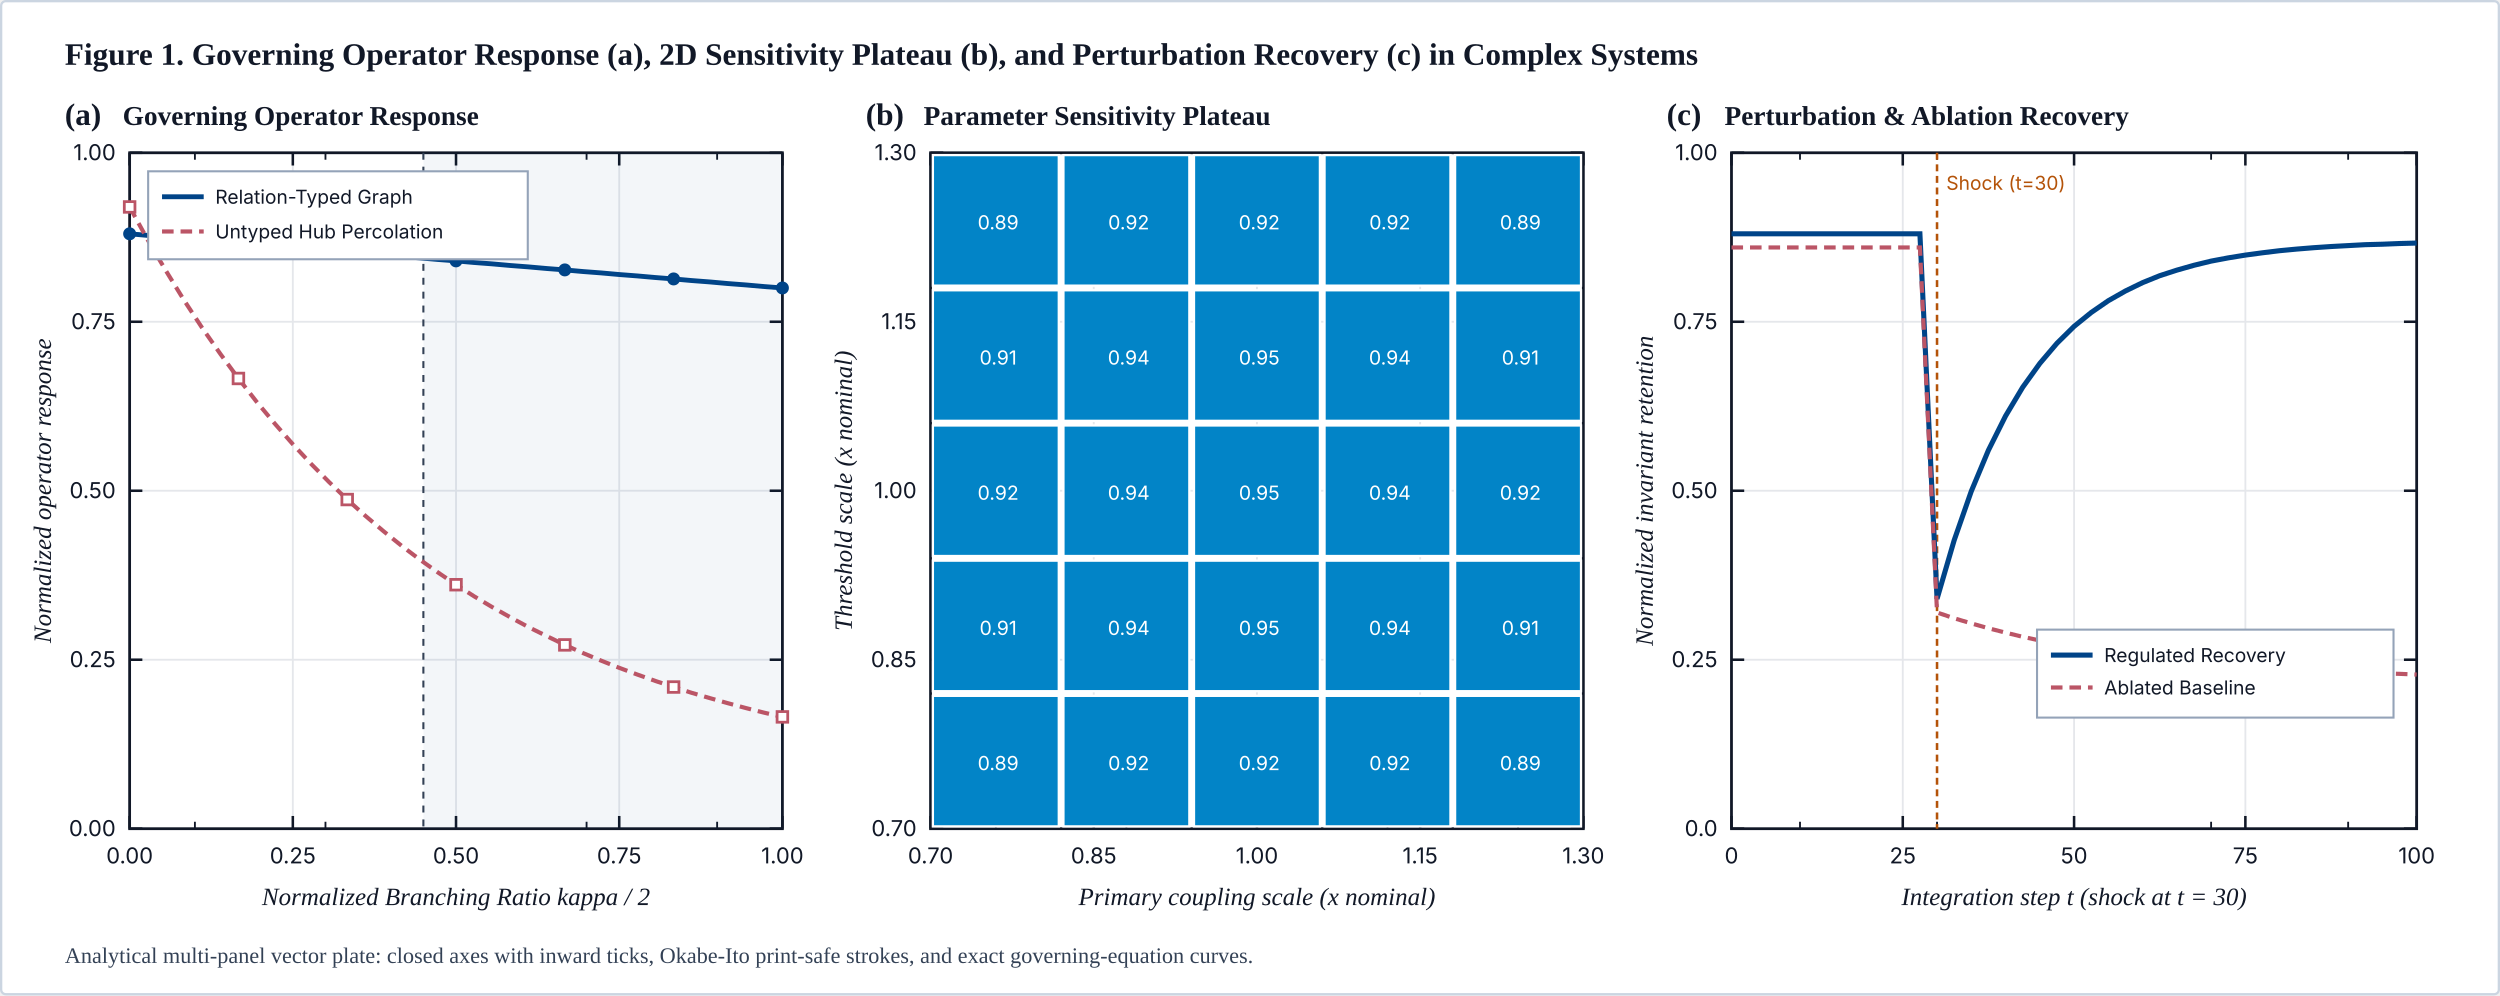
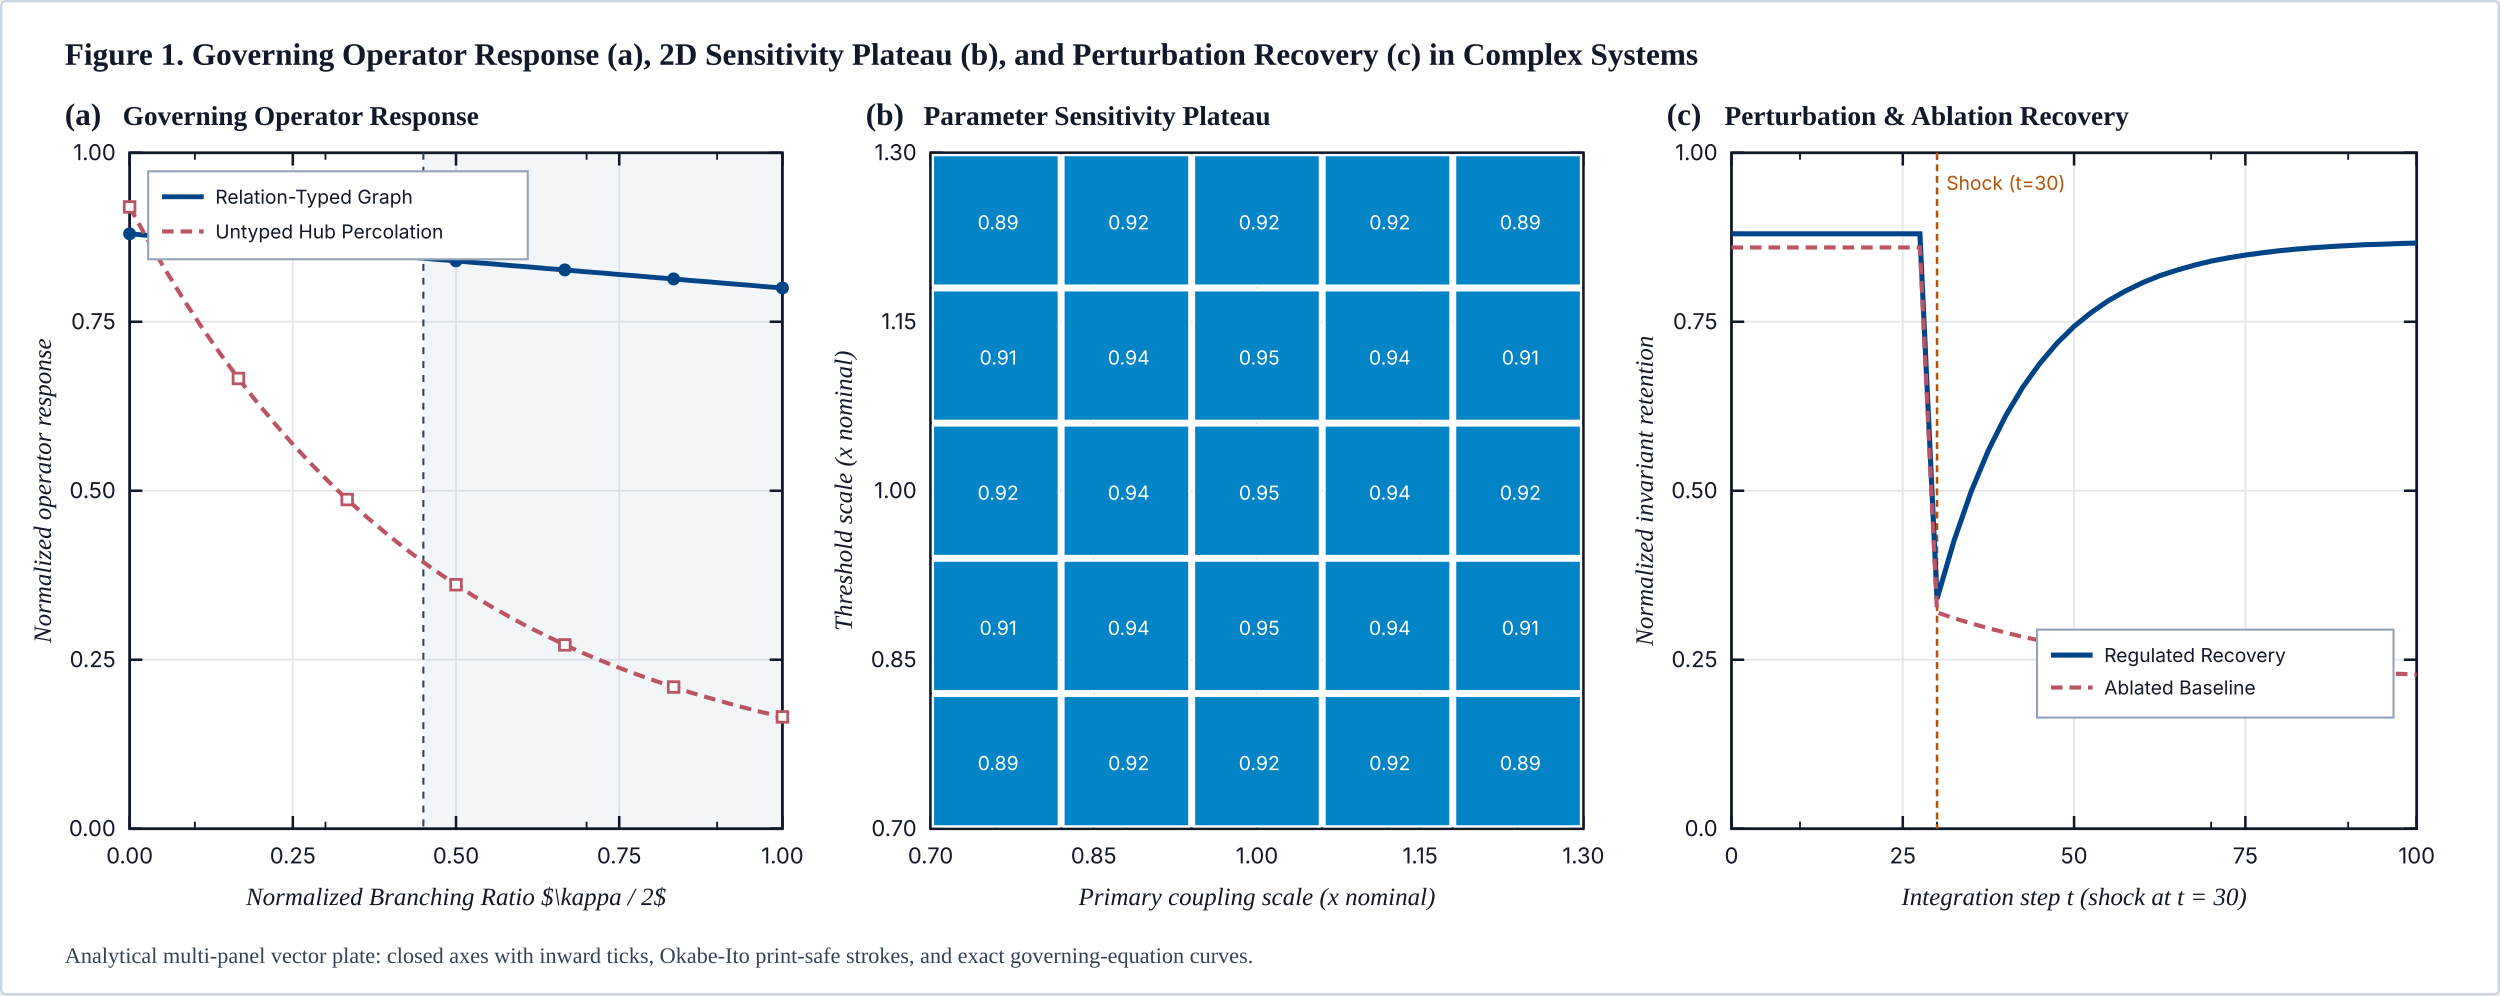
<svg xmlns="http://www.w3.org/2000/svg" viewBox="0 0 1080 430" width="1080" height="430" role="img" data-figure-style="journal-multipanel">
  <rect x="0.5" y="0.5" width="1079" height="429" rx="2" fill="#ffffff" stroke="#cbd5e1" stroke-width="1" />
  <text x="28" y="28" fill="#111827" font-family="Georgia, 'Times New Roman', serif" font-size="13.5" font-weight="700">Figure 1. Governing Operator Response (a), 2D Sensitivity Plateau (b), and Perturbation Recovery (c) in Complex Systems</text>
  <text x="28.0" y="54.0" fill="#111827" font-family="Georgia, 'Times New Roman', serif" font-size="13.5" font-weight="700">(a)</text>
  <text x="53.0" y="54.0" fill="#111827" font-family="Georgia, 'Times New Roman', serif" font-size="11.8" font-weight="600">Governing Operator Response</text>
  <line x1="56.0" y1="358.0" x2="338.0" y2="358.0" stroke="#e5e7eb" stroke-width="0.8" />
  <line x1="56.0" y1="285.0" x2="338.0" y2="285.0" stroke="#e5e7eb" stroke-width="0.8" />
  <line x1="56.0" y1="212.0" x2="338.0" y2="212.0" stroke="#e5e7eb" stroke-width="0.8" />
  <line x1="56.0" y1="139.0" x2="338.0" y2="139.0" stroke="#e5e7eb" stroke-width="0.8" />
  <line x1="56.0" y1="66.0" x2="338.0" y2="66.0" stroke="#e5e7eb" stroke-width="0.8" />
  <line x1="56.0" y1="66.0" x2="56.0" y2="358.0" stroke="#e5e7eb" stroke-width="0.8" />
  <line x1="126.5" y1="66.0" x2="126.5" y2="358.0" stroke="#e5e7eb" stroke-width="0.8" />
  <line x1="197.0" y1="66.0" x2="197.0" y2="358.0" stroke="#e5e7eb" stroke-width="0.8" />
  <line x1="267.5" y1="66.0" x2="267.5" y2="358.0" stroke="#e5e7eb" stroke-width="0.8" />
  <line x1="338.0" y1="66.0" x2="338.0" y2="358.0" stroke="#e5e7eb" stroke-width="0.8" />
  <rect x="56.0" y="66.0" width="282.0" height="292.0" fill="none" stroke="#111827" stroke-width="1.2" />
  <line x1="56.0" y1="358.0" x2="56.0" y2="352.5" stroke="#111827" stroke-width="1.1" />
  <line x1="56.0" y1="66.0" x2="56.0" y2="71.5" stroke="#111827" stroke-width="1.1" />
  <text x="56.0" y="373.0" text-anchor="middle" fill="#111827" font-family="Inter, 'Helvetica Neue', Arial, sans-serif" font-size="9.5">0.00</text>
  <line x1="126.5" y1="358.0" x2="126.5" y2="352.5" stroke="#111827" stroke-width="1.1" />
  <line x1="126.5" y1="66.0" x2="126.5" y2="71.5" stroke="#111827" stroke-width="1.1" />
  <text x="126.5" y="373.0" text-anchor="middle" fill="#111827" font-family="Inter, 'Helvetica Neue', Arial, sans-serif" font-size="9.5">0.25</text>
  <line x1="197.0" y1="358.0" x2="197.0" y2="352.5" stroke="#111827" stroke-width="1.1" />
  <line x1="197.0" y1="66.0" x2="197.0" y2="71.5" stroke="#111827" stroke-width="1.1" />
  <text x="197.0" y="373.0" text-anchor="middle" fill="#111827" font-family="Inter, 'Helvetica Neue', Arial, sans-serif" font-size="9.5">0.50</text>
  <line x1="267.5" y1="358.0" x2="267.5" y2="352.5" stroke="#111827" stroke-width="1.1" />
  <line x1="267.5" y1="66.0" x2="267.5" y2="71.5" stroke="#111827" stroke-width="1.1" />
  <text x="267.5" y="373.0" text-anchor="middle" fill="#111827" font-family="Inter, 'Helvetica Neue', Arial, sans-serif" font-size="9.5">0.75</text>
  <line x1="338.0" y1="358.0" x2="338.0" y2="352.5" stroke="#111827" stroke-width="1.1" />
  <line x1="338.0" y1="66.0" x2="338.0" y2="71.5" stroke="#111827" stroke-width="1.1" />
  <text x="338.0" y="373.0" text-anchor="middle" fill="#111827" font-family="Inter, 'Helvetica Neue', Arial, sans-serif" font-size="9.5">1.00</text>
  <line x1="84.2" y1="358.0" x2="84.2" y2="355.0" stroke="#111827" stroke-width="0.8" />
  <line x1="84.2" y1="66.0" x2="84.2" y2="69.0" stroke="#111827" stroke-width="0.8" />
  <line x1="140.6" y1="358.0" x2="140.6" y2="355.0" stroke="#111827" stroke-width="0.8" />
  <line x1="140.6" y1="66.0" x2="140.6" y2="69.0" stroke="#111827" stroke-width="0.8" />
  <line x1="197.0" y1="358.0" x2="197.0" y2="355.0" stroke="#111827" stroke-width="0.8" />
  <line x1="197.0" y1="66.0" x2="197.0" y2="69.0" stroke="#111827" stroke-width="0.8" />
  <line x1="253.4" y1="358.0" x2="253.4" y2="355.0" stroke="#111827" stroke-width="0.8" />
  <line x1="253.4" y1="66.0" x2="253.4" y2="69.0" stroke="#111827" stroke-width="0.8" />
  <line x1="309.8" y1="358.0" x2="309.8" y2="355.0" stroke="#111827" stroke-width="0.8" />
  <line x1="309.8" y1="66.0" x2="309.8" y2="69.0" stroke="#111827" stroke-width="0.8" />
  <line x1="56.0" y1="358.0" x2="61.5" y2="358.0" stroke="#111827" stroke-width="1.1" />
  <line x1="338.0" y1="358.0" x2="332.5" y2="358.0" stroke="#111827" stroke-width="1.1" />
  <text x="50.0" y="361.2" text-anchor="end" fill="#111827" font-family="Inter, 'Helvetica Neue', Arial, sans-serif" font-size="9.5">0.00</text>
  <line x1="56.0" y1="285.0" x2="61.5" y2="285.0" stroke="#111827" stroke-width="1.1" />
  <line x1="338.0" y1="285.0" x2="332.5" y2="285.0" stroke="#111827" stroke-width="1.1" />
  <text x="50.0" y="288.2" text-anchor="end" fill="#111827" font-family="Inter, 'Helvetica Neue', Arial, sans-serif" font-size="9.5">0.25</text>
  <line x1="56.0" y1="212.0" x2="61.5" y2="212.0" stroke="#111827" stroke-width="1.1" />
  <line x1="338.0" y1="212.0" x2="332.5" y2="212.0" stroke="#111827" stroke-width="1.1" />
  <text x="50.0" y="215.2" text-anchor="end" fill="#111827" font-family="Inter, 'Helvetica Neue', Arial, sans-serif" font-size="9.5">0.50</text>
  <line x1="56.0" y1="139.0" x2="61.5" y2="139.0" stroke="#111827" stroke-width="1.1" />
  <line x1="338.0" y1="139.0" x2="332.5" y2="139.0" stroke="#111827" stroke-width="1.1" />
  <text x="50.0" y="142.2" text-anchor="end" fill="#111827" font-family="Inter, 'Helvetica Neue', Arial, sans-serif" font-size="9.5">0.75</text>
  <line x1="56.0" y1="66.0" x2="61.5" y2="66.0" stroke="#111827" stroke-width="1.1" />
  <line x1="338.0" y1="66.0" x2="332.5" y2="66.0" stroke="#111827" stroke-width="1.1" />
  <text x="50.0" y="69.2" text-anchor="end" fill="#111827" font-family="Inter, 'Helvetica Neue', Arial, sans-serif" font-size="9.5">1.00</text>
-   <text x="197.0" y="391.0" text-anchor="middle" fill="#111827" font-family="Georgia, 'Times New Roman', serif" font-size="10.8" font-style="italic">Normalized Branching Ratio kappa / 2</text>
+   <text x="197.0" y="391.0" text-anchor="middle" fill="#111827" font-family="Georgia, 'Times New Roman', serif" font-size="10.8" font-style="italic">Normalized Branching Ratio $\kappa / 2$</text>
  <text x="22.0" y="212.0" text-anchor="middle" transform="rotate(-90 22.0 212.0)" fill="#111827" font-family="Georgia, 'Times New Roman', serif" font-size="10.8" font-style="italic">Normalized operator response</text>
  <rect x="182.9" y="66.0" width="155.1" height="292.0" fill="#004488" fill-opacity="0.05" />
  <line x1="182.9" y1="66.0" x2="182.9" y2="358.0" stroke="#334155" stroke-width="0.9" stroke-dasharray="3 3" />
  <path d="M56.0,101.0 L63.8,101.7 L71.7,102.3 L79.5,103.0 L87.3,103.6 L95.2,104.3 L103.0,104.9 L110.8,105.6 L118.7,106.2 L126.5,106.9 L134.3,107.5 L142.2,108.2 L150.0,108.8 L157.8,109.5 L165.7,110.1 L173.5,110.8 L181.3,111.4 L189.2,112.1 L197.0,112.7 L204.8,113.4 L212.7,114.0 L220.5,114.7 L228.3,115.3 L236.2,116.0 L244.0,116.6 L251.8,117.3 L259.7,117.9 L267.5,118.6 L275.3,119.2 L283.2,119.9 L291.0,120.5 L298.8,121.2 L306.7,121.8 L314.5,122.5 L322.3,123.1 L330.2,123.8 L338.0,124.4" fill="none" stroke="#004488" stroke-width="2.1" />
  <path d="M56.0,89.4 L63.8,103.6 L71.7,117.0 L79.5,129.7 L87.3,141.6 L95.2,152.9 L103.0,163.5 L110.8,173.5 L118.7,183.0 L126.5,191.9 L134.3,200.3 L142.2,208.3 L150.0,215.8 L157.8,222.8 L165.7,229.5 L173.5,235.8 L181.3,241.7 L189.2,247.3 L197.0,252.6 L204.8,257.6 L212.7,262.3 L220.5,266.7 L228.3,270.9 L236.2,274.8 L244.0,278.6 L251.8,282.1 L259.7,285.4 L267.5,288.5 L275.3,291.4 L283.2,294.2 L291.0,296.8 L298.8,299.3 L306.7,301.6 L314.5,303.8 L322.3,305.9 L330.2,307.9 L338.0,309.7" fill="none" stroke="#bb5566" stroke-width="1.8" stroke-dasharray="5 3" />
  <circle cx="56.0" cy="101.0" r="2.8" fill="#004488" />
  <rect x="53.7" y="87.1" width="4.6" height="4.6" fill="#ffffff" stroke="#bb5566" stroke-width="1.2" />
  <circle cx="103.0" cy="104.9" r="2.8" fill="#004488" />
  <rect x="100.7" y="161.2" width="4.6" height="4.6" fill="#ffffff" stroke="#bb5566" stroke-width="1.2" />
  <circle cx="150.0" cy="108.8" r="2.8" fill="#004488" />
  <rect x="147.7" y="213.5" width="4.6" height="4.6" fill="#ffffff" stroke="#bb5566" stroke-width="1.2" />
  <circle cx="197.0" cy="112.7" r="2.8" fill="#004488" />
  <rect x="194.7" y="250.3" width="4.6" height="4.6" fill="#ffffff" stroke="#bb5566" stroke-width="1.2" />
  <circle cx="244.0" cy="116.6" r="2.8" fill="#004488" />
  <rect x="241.7" y="276.3" width="4.6" height="4.6" fill="#ffffff" stroke="#bb5566" stroke-width="1.2" />
  <circle cx="291.0" cy="120.5" r="2.8" fill="#004488" />
  <rect x="288.7" y="294.5" width="4.6" height="4.6" fill="#ffffff" stroke="#bb5566" stroke-width="1.2" />
  <circle cx="338.0" cy="124.4" r="2.8" fill="#004488" />
  <rect x="335.7" y="307.4" width="4.6" height="4.6" fill="#ffffff" stroke="#bb5566" stroke-width="1.2" />
  <rect x="64.0" y="74.0" width="164" height="38" fill="#ffffff" stroke="#94a3b8" stroke-width="0.9" />
  <line x1="70.0" y1="85.0" x2="88.0" y2="85.0" stroke="#004488" stroke-width="2.1" />
  <text x="93.0" y="88.0" fill="#111827" font-family="Inter, 'Helvetica Neue', Arial, sans-serif" font-size="8.3">Relation-Typed Graph</text>
  <line x1="70.0" y1="100.0" x2="88.0" y2="100.0" stroke="#bb5566" stroke-width="1.8" stroke-dasharray="5 3" />
  <text x="93.0" y="103.0" fill="#111827" font-family="Inter, 'Helvetica Neue', Arial, sans-serif" font-size="8.3">Untyped Hub Percolation</text>
  <text x="374.0" y="54.0" fill="#111827" font-family="Georgia, 'Times New Roman', serif" font-size="13.5" font-weight="700">(b)</text>
  <text x="399.0" y="54.0" fill="#111827" font-family="Georgia, 'Times New Roman', serif" font-size="11.8" font-weight="600">Parameter Sensitivity Plateau</text>
  <line x1="402.0" y1="358.0" x2="684.0" y2="358.0" stroke="#e5e7eb" stroke-width="0.8" />
  <line x1="402.0" y1="285.0" x2="684.0" y2="285.0" stroke="#e5e7eb" stroke-width="0.8" />
  <line x1="402.0" y1="212.0" x2="684.0" y2="212.0" stroke="#e5e7eb" stroke-width="0.8" />
  <line x1="402.0" y1="139.0" x2="684.0" y2="139.0" stroke="#e5e7eb" stroke-width="0.8" />
  <line x1="402.0" y1="66.0" x2="684.0" y2="66.0" stroke="#e5e7eb" stroke-width="0.8" />
  <line x1="402.0" y1="66.0" x2="402.0" y2="358.0" stroke="#e5e7eb" stroke-width="0.8" />
  <line x1="472.5" y1="66.0" x2="472.5" y2="358.0" stroke="#e5e7eb" stroke-width="0.8" />
  <line x1="543.0" y1="66.0" x2="543.0" y2="358.0" stroke="#e5e7eb" stroke-width="0.8" />
  <line x1="613.5" y1="66.0" x2="613.5" y2="358.0" stroke="#e5e7eb" stroke-width="0.8" />
  <line x1="684.0" y1="66.0" x2="684.0" y2="358.0" stroke="#e5e7eb" stroke-width="0.8" />
  <rect x="402.0" y="66.0" width="282.0" height="292.0" fill="none" stroke="#111827" stroke-width="1.2" />
  <line x1="402.0" y1="358.0" x2="402.0" y2="352.5" stroke="#111827" stroke-width="1.1" />
  <line x1="402.0" y1="66.0" x2="402.0" y2="71.5" stroke="#111827" stroke-width="1.1" />
  <text x="402.0" y="373.0" text-anchor="middle" fill="#111827" font-family="Inter, 'Helvetica Neue', Arial, sans-serif" font-size="9.5">0.70</text>
  <line x1="472.5" y1="358.0" x2="472.5" y2="352.5" stroke="#111827" stroke-width="1.1" />
  <line x1="472.5" y1="66.0" x2="472.5" y2="71.5" stroke="#111827" stroke-width="1.1" />
  <text x="472.5" y="373.0" text-anchor="middle" fill="#111827" font-family="Inter, 'Helvetica Neue', Arial, sans-serif" font-size="9.5">0.85</text>
  <line x1="543.0" y1="358.0" x2="543.0" y2="352.5" stroke="#111827" stroke-width="1.1" />
  <line x1="543.0" y1="66.0" x2="543.0" y2="71.5" stroke="#111827" stroke-width="1.1" />
  <text x="543.0" y="373.0" text-anchor="middle" fill="#111827" font-family="Inter, 'Helvetica Neue', Arial, sans-serif" font-size="9.5">1.00</text>
  <line x1="613.5" y1="358.0" x2="613.5" y2="352.5" stroke="#111827" stroke-width="1.1" />
  <line x1="613.5" y1="66.0" x2="613.5" y2="71.5" stroke="#111827" stroke-width="1.1" />
  <text x="613.5" y="373.0" text-anchor="middle" fill="#111827" font-family="Inter, 'Helvetica Neue', Arial, sans-serif" font-size="9.5">1.15</text>
  <line x1="684.0" y1="358.0" x2="684.0" y2="352.5" stroke="#111827" stroke-width="1.1" />
  <line x1="684.0" y1="66.0" x2="684.0" y2="71.5" stroke="#111827" stroke-width="1.1" />
  <text x="684.0" y="373.0" text-anchor="middle" fill="#111827" font-family="Inter, 'Helvetica Neue', Arial, sans-serif" font-size="9.5">1.30</text>
  <line x1="430.2" y1="358.0" x2="430.2" y2="355.0" stroke="#111827" stroke-width="0.8" />
  <line x1="430.2" y1="66.0" x2="430.2" y2="69.0" stroke="#111827" stroke-width="0.8" />
  <line x1="486.6" y1="358.0" x2="486.6" y2="355.0" stroke="#111827" stroke-width="0.8" />
  <line x1="486.6" y1="66.0" x2="486.6" y2="69.0" stroke="#111827" stroke-width="0.8" />
  <line x1="543.0" y1="358.0" x2="543.0" y2="355.0" stroke="#111827" stroke-width="0.8" />
  <line x1="543.0" y1="66.0" x2="543.0" y2="69.0" stroke="#111827" stroke-width="0.8" />
  <line x1="599.4" y1="358.0" x2="599.4" y2="355.0" stroke="#111827" stroke-width="0.8" />
  <line x1="599.4" y1="66.0" x2="599.4" y2="69.0" stroke="#111827" stroke-width="0.8" />
  <line x1="655.8" y1="358.0" x2="655.8" y2="355.0" stroke="#111827" stroke-width="0.8" />
  <line x1="655.8" y1="66.0" x2="655.8" y2="69.0" stroke="#111827" stroke-width="0.8" />
  <line x1="402.0" y1="358.0" x2="407.5" y2="358.0" stroke="#111827" stroke-width="1.1" />
  <line x1="684.0" y1="358.0" x2="678.5" y2="358.0" stroke="#111827" stroke-width="1.1" />
  <text x="396.0" y="361.2" text-anchor="end" fill="#111827" font-family="Inter, 'Helvetica Neue', Arial, sans-serif" font-size="9.5">0.70</text>
  <line x1="402.0" y1="285.0" x2="407.5" y2="285.0" stroke="#111827" stroke-width="1.1" />
  <line x1="684.0" y1="285.0" x2="678.5" y2="285.0" stroke="#111827" stroke-width="1.1" />
  <text x="396.0" y="288.2" text-anchor="end" fill="#111827" font-family="Inter, 'Helvetica Neue', Arial, sans-serif" font-size="9.5">0.85</text>
  <line x1="402.0" y1="212.0" x2="407.5" y2="212.0" stroke="#111827" stroke-width="1.1" />
  <line x1="684.0" y1="212.0" x2="678.5" y2="212.0" stroke="#111827" stroke-width="1.1" />
  <text x="396.0" y="215.2" text-anchor="end" fill="#111827" font-family="Inter, 'Helvetica Neue', Arial, sans-serif" font-size="9.5">1.00</text>
  <line x1="402.0" y1="139.0" x2="407.5" y2="139.0" stroke="#111827" stroke-width="1.1" />
  <line x1="684.0" y1="139.0" x2="678.5" y2="139.0" stroke="#111827" stroke-width="1.1" />
  <text x="396.0" y="142.2" text-anchor="end" fill="#111827" font-family="Inter, 'Helvetica Neue', Arial, sans-serif" font-size="9.5">1.15</text>
  <line x1="402.0" y1="66.0" x2="407.5" y2="66.0" stroke="#111827" stroke-width="1.1" />
  <line x1="684.0" y1="66.0" x2="678.5" y2="66.0" stroke="#111827" stroke-width="1.1" />
  <text x="396.0" y="69.2" text-anchor="end" fill="#111827" font-family="Inter, 'Helvetica Neue', Arial, sans-serif" font-size="9.5">1.30</text>
  <text x="543.0" y="391.0" text-anchor="middle" fill="#111827" font-family="Georgia, 'Times New Roman', serif" font-size="10.8" font-style="italic">Primary coupling scale (x nominal)</text>
  <text x="368.0" y="212.0" text-anchor="middle" transform="rotate(-90 368.0 212.0)" fill="#111827" font-family="Georgia, 'Times New Roman', serif" font-size="10.8" font-style="italic">Threshold scale (x nominal)</text>
  <rect x="403.0" y="300.6" width="54.4" height="56.4" fill="#0284c7" stroke="#ffffff" stroke-width="1.0" />
  <text x="431.2" y="332.7" text-anchor="middle" fill="#ffffff" font-family="Inter, 'Helvetica Neue', Arial, sans-serif" font-size="8.4">0.89</text>
  <rect x="459.4" y="300.6" width="54.4" height="56.4" fill="#0284c7" stroke="#ffffff" stroke-width="1.0" />
  <text x="487.6" y="332.7" text-anchor="middle" fill="#ffffff" font-family="Inter, 'Helvetica Neue', Arial, sans-serif" font-size="8.4">0.92</text>
  <rect x="515.8" y="300.6" width="54.4" height="56.4" fill="#0284c7" stroke="#ffffff" stroke-width="1.0" />
  <text x="544.0" y="332.7" text-anchor="middle" fill="#ffffff" font-family="Inter, 'Helvetica Neue', Arial, sans-serif" font-size="8.4">0.92</text>
  <rect x="572.2" y="300.6" width="54.4" height="56.4" fill="#0284c7" stroke="#ffffff" stroke-width="1.0" />
  <text x="600.4" y="332.7" text-anchor="middle" fill="#ffffff" font-family="Inter, 'Helvetica Neue', Arial, sans-serif" font-size="8.4">0.92</text>
  <rect x="628.6" y="300.6" width="54.4" height="56.4" fill="#0284c7" stroke="#ffffff" stroke-width="1.0" />
  <text x="656.8" y="332.7" text-anchor="middle" fill="#ffffff" font-family="Inter, 'Helvetica Neue', Arial, sans-serif" font-size="8.4">0.89</text>
  <rect x="403.0" y="242.2" width="54.4" height="56.4" fill="#0284c7" stroke="#ffffff" stroke-width="1.0" />
  <text x="431.2" y="274.3" text-anchor="middle" fill="#ffffff" font-family="Inter, 'Helvetica Neue', Arial, sans-serif" font-size="8.4">0.91</text>
  <rect x="459.4" y="242.2" width="54.4" height="56.4" fill="#0284c7" stroke="#ffffff" stroke-width="1.0" />
  <text x="487.6" y="274.3" text-anchor="middle" fill="#ffffff" font-family="Inter, 'Helvetica Neue', Arial, sans-serif" font-size="8.4">0.94</text>
  <rect x="515.8" y="242.2" width="54.4" height="56.4" fill="#0284c7" stroke="#ffffff" stroke-width="1.0" />
  <text x="544.0" y="274.3" text-anchor="middle" fill="#ffffff" font-family="Inter, 'Helvetica Neue', Arial, sans-serif" font-size="8.4">0.95</text>
  <rect x="572.2" y="242.2" width="54.4" height="56.4" fill="#0284c7" stroke="#ffffff" stroke-width="1.0" />
  <text x="600.4" y="274.3" text-anchor="middle" fill="#ffffff" font-family="Inter, 'Helvetica Neue', Arial, sans-serif" font-size="8.4">0.94</text>
  <rect x="628.6" y="242.2" width="54.4" height="56.4" fill="#0284c7" stroke="#ffffff" stroke-width="1.0" />
  <text x="656.8" y="274.3" text-anchor="middle" fill="#ffffff" font-family="Inter, 'Helvetica Neue', Arial, sans-serif" font-size="8.4">0.91</text>
  <rect x="403.0" y="183.8" width="54.4" height="56.4" fill="#0284c7" stroke="#ffffff" stroke-width="1.0" />
  <text x="431.2" y="215.9" text-anchor="middle" fill="#ffffff" font-family="Inter, 'Helvetica Neue', Arial, sans-serif" font-size="8.4">0.92</text>
  <rect x="459.4" y="183.8" width="54.4" height="56.4" fill="#0284c7" stroke="#ffffff" stroke-width="1.0" />
  <text x="487.6" y="215.9" text-anchor="middle" fill="#ffffff" font-family="Inter, 'Helvetica Neue', Arial, sans-serif" font-size="8.4">0.94</text>
  <rect x="515.8" y="183.8" width="54.4" height="56.4" fill="#0284c7" stroke="#ffffff" stroke-width="1.0" />
  <text x="544.0" y="215.9" text-anchor="middle" fill="#ffffff" font-family="Inter, 'Helvetica Neue', Arial, sans-serif" font-size="8.4">0.95</text>
  <rect x="572.2" y="183.8" width="54.4" height="56.4" fill="#0284c7" stroke="#ffffff" stroke-width="1.0" />
  <text x="600.4" y="215.9" text-anchor="middle" fill="#ffffff" font-family="Inter, 'Helvetica Neue', Arial, sans-serif" font-size="8.4">0.94</text>
  <rect x="628.6" y="183.8" width="54.4" height="56.4" fill="#0284c7" stroke="#ffffff" stroke-width="1.0" />
  <text x="656.8" y="215.9" text-anchor="middle" fill="#ffffff" font-family="Inter, 'Helvetica Neue', Arial, sans-serif" font-size="8.4">0.92</text>
  <rect x="403.0" y="125.4" width="54.4" height="56.4" fill="#0284c7" stroke="#ffffff" stroke-width="1.0" />
  <text x="431.2" y="157.5" text-anchor="middle" fill="#ffffff" font-family="Inter, 'Helvetica Neue', Arial, sans-serif" font-size="8.4">0.91</text>
  <rect x="459.4" y="125.4" width="54.4" height="56.4" fill="#0284c7" stroke="#ffffff" stroke-width="1.0" />
  <text x="487.6" y="157.5" text-anchor="middle" fill="#ffffff" font-family="Inter, 'Helvetica Neue', Arial, sans-serif" font-size="8.4">0.94</text>
  <rect x="515.8" y="125.4" width="54.4" height="56.4" fill="#0284c7" stroke="#ffffff" stroke-width="1.0" />
  <text x="544.0" y="157.5" text-anchor="middle" fill="#ffffff" font-family="Inter, 'Helvetica Neue', Arial, sans-serif" font-size="8.4">0.95</text>
  <rect x="572.2" y="125.4" width="54.4" height="56.4" fill="#0284c7" stroke="#ffffff" stroke-width="1.0" />
  <text x="600.4" y="157.5" text-anchor="middle" fill="#ffffff" font-family="Inter, 'Helvetica Neue', Arial, sans-serif" font-size="8.4">0.94</text>
  <rect x="628.6" y="125.4" width="54.4" height="56.4" fill="#0284c7" stroke="#ffffff" stroke-width="1.0" />
  <text x="656.8" y="157.5" text-anchor="middle" fill="#ffffff" font-family="Inter, 'Helvetica Neue', Arial, sans-serif" font-size="8.4">0.91</text>
  <rect x="403.0" y="67.0" width="54.4" height="56.4" fill="#0284c7" stroke="#ffffff" stroke-width="1.0" />
  <text x="431.2" y="99.1" text-anchor="middle" fill="#ffffff" font-family="Inter, 'Helvetica Neue', Arial, sans-serif" font-size="8.4">0.89</text>
  <rect x="459.4" y="67.0" width="54.4" height="56.4" fill="#0284c7" stroke="#ffffff" stroke-width="1.0" />
  <text x="487.6" y="99.1" text-anchor="middle" fill="#ffffff" font-family="Inter, 'Helvetica Neue', Arial, sans-serif" font-size="8.4">0.92</text>
  <rect x="515.8" y="67.0" width="54.4" height="56.4" fill="#0284c7" stroke="#ffffff" stroke-width="1.0" />
  <text x="544.0" y="99.1" text-anchor="middle" fill="#ffffff" font-family="Inter, 'Helvetica Neue', Arial, sans-serif" font-size="8.4">0.92</text>
  <rect x="572.2" y="67.0" width="54.4" height="56.4" fill="#0284c7" stroke="#ffffff" stroke-width="1.0" />
  <text x="600.4" y="99.1" text-anchor="middle" fill="#ffffff" font-family="Inter, 'Helvetica Neue', Arial, sans-serif" font-size="8.4">0.92</text>
  <rect x="628.6" y="67.0" width="54.4" height="56.4" fill="#0284c7" stroke="#ffffff" stroke-width="1.0" />
  <text x="656.8" y="99.1" text-anchor="middle" fill="#ffffff" font-family="Inter, 'Helvetica Neue', Arial, sans-serif" font-size="8.4">0.89</text>
  <text x="720.0" y="54.0" fill="#111827" font-family="Georgia, 'Times New Roman', serif" font-size="13.5" font-weight="700">(c)</text>
  <text x="745.0" y="54.0" fill="#111827" font-family="Georgia, 'Times New Roman', serif" font-size="11.8" font-weight="600">Perturbation &amp; Ablation Recovery</text>
  <line x1="748.0" y1="358.0" x2="1044.0" y2="358.0" stroke="#e5e7eb" stroke-width="0.8" />
  <line x1="748.0" y1="285.0" x2="1044.0" y2="285.0" stroke="#e5e7eb" stroke-width="0.8" />
  <line x1="748.0" y1="212.0" x2="1044.0" y2="212.0" stroke="#e5e7eb" stroke-width="0.8" />
  <line x1="748.0" y1="139.0" x2="1044.0" y2="139.0" stroke="#e5e7eb" stroke-width="0.8" />
  <line x1="748.0" y1="66.0" x2="1044.0" y2="66.0" stroke="#e5e7eb" stroke-width="0.8" />
  <line x1="748.0" y1="66.0" x2="748.0" y2="358.0" stroke="#e5e7eb" stroke-width="0.8" />
  <line x1="822.0" y1="66.0" x2="822.0" y2="358.0" stroke="#e5e7eb" stroke-width="0.8" />
  <line x1="896.0" y1="66.0" x2="896.0" y2="358.0" stroke="#e5e7eb" stroke-width="0.8" />
  <line x1="970.0" y1="66.0" x2="970.0" y2="358.0" stroke="#e5e7eb" stroke-width="0.8" />
  <line x1="1044.0" y1="66.0" x2="1044.0" y2="358.0" stroke="#e5e7eb" stroke-width="0.8" />
  <rect x="748.0" y="66.0" width="296.0" height="292.0" fill="none" stroke="#111827" stroke-width="1.2" />
  <line x1="748.0" y1="358.0" x2="748.0" y2="352.5" stroke="#111827" stroke-width="1.1" />
  <line x1="748.0" y1="66.0" x2="748.0" y2="71.5" stroke="#111827" stroke-width="1.1" />
  <text x="748.0" y="373.0" text-anchor="middle" fill="#111827" font-family="Inter, 'Helvetica Neue', Arial, sans-serif" font-size="9.5">0</text>
  <line x1="822.0" y1="358.0" x2="822.0" y2="352.5" stroke="#111827" stroke-width="1.1" />
  <line x1="822.0" y1="66.0" x2="822.0" y2="71.5" stroke="#111827" stroke-width="1.1" />
  <text x="822.0" y="373.0" text-anchor="middle" fill="#111827" font-family="Inter, 'Helvetica Neue', Arial, sans-serif" font-size="9.5">25</text>
  <line x1="896.0" y1="358.0" x2="896.0" y2="352.5" stroke="#111827" stroke-width="1.1" />
  <line x1="896.0" y1="66.0" x2="896.0" y2="71.5" stroke="#111827" stroke-width="1.1" />
  <text x="896.0" y="373.0" text-anchor="middle" fill="#111827" font-family="Inter, 'Helvetica Neue', Arial, sans-serif" font-size="9.5">50</text>
  <line x1="970.0" y1="358.0" x2="970.0" y2="352.5" stroke="#111827" stroke-width="1.1" />
  <line x1="970.0" y1="66.0" x2="970.0" y2="71.5" stroke="#111827" stroke-width="1.1" />
  <text x="970.0" y="373.0" text-anchor="middle" fill="#111827" font-family="Inter, 'Helvetica Neue', Arial, sans-serif" font-size="9.5">75</text>
  <line x1="1044.0" y1="358.0" x2="1044.0" y2="352.5" stroke="#111827" stroke-width="1.1" />
  <line x1="1044.0" y1="66.0" x2="1044.0" y2="71.5" stroke="#111827" stroke-width="1.1" />
  <text x="1044.0" y="373.0" text-anchor="middle" fill="#111827" font-family="Inter, 'Helvetica Neue', Arial, sans-serif" font-size="9.5">100</text>
  <line x1="777.6" y1="358.0" x2="777.6" y2="355.0" stroke="#111827" stroke-width="0.8" />
  <line x1="777.6" y1="66.0" x2="777.6" y2="69.0" stroke="#111827" stroke-width="0.8" />
  <line x1="836.8" y1="358.0" x2="836.8" y2="355.0" stroke="#111827" stroke-width="0.8" />
  <line x1="836.8" y1="66.0" x2="836.8" y2="69.0" stroke="#111827" stroke-width="0.8" />
  <line x1="896.0" y1="358.0" x2="896.0" y2="355.0" stroke="#111827" stroke-width="0.8" />
  <line x1="896.0" y1="66.0" x2="896.0" y2="69.0" stroke="#111827" stroke-width="0.8" />
  <line x1="955.2" y1="358.0" x2="955.2" y2="355.0" stroke="#111827" stroke-width="0.8" />
  <line x1="955.2" y1="66.0" x2="955.2" y2="69.0" stroke="#111827" stroke-width="0.8" />
  <line x1="1014.4" y1="358.0" x2="1014.4" y2="355.0" stroke="#111827" stroke-width="0.8" />
  <line x1="1014.4" y1="66.0" x2="1014.4" y2="69.0" stroke="#111827" stroke-width="0.8" />
  <line x1="748.0" y1="358.0" x2="753.5" y2="358.0" stroke="#111827" stroke-width="1.1" />
  <line x1="1044.0" y1="358.0" x2="1038.5" y2="358.0" stroke="#111827" stroke-width="1.1" />
  <text x="742.0" y="361.2" text-anchor="end" fill="#111827" font-family="Inter, 'Helvetica Neue', Arial, sans-serif" font-size="9.5">0.0</text>
  <line x1="748.0" y1="285.0" x2="753.5" y2="285.0" stroke="#111827" stroke-width="1.1" />
  <line x1="1044.0" y1="285.0" x2="1038.5" y2="285.0" stroke="#111827" stroke-width="1.1" />
  <text x="742.0" y="288.2" text-anchor="end" fill="#111827" font-family="Inter, 'Helvetica Neue', Arial, sans-serif" font-size="9.5">0.25</text>
  <line x1="748.0" y1="212.0" x2="753.5" y2="212.0" stroke="#111827" stroke-width="1.1" />
  <line x1="1044.0" y1="212.0" x2="1038.5" y2="212.0" stroke="#111827" stroke-width="1.1" />
  <text x="742.0" y="215.2" text-anchor="end" fill="#111827" font-family="Inter, 'Helvetica Neue', Arial, sans-serif" font-size="9.5">0.50</text>
  <line x1="748.0" y1="139.0" x2="753.5" y2="139.0" stroke="#111827" stroke-width="1.1" />
  <line x1="1044.0" y1="139.0" x2="1038.5" y2="139.0" stroke="#111827" stroke-width="1.1" />
  <text x="742.0" y="142.2" text-anchor="end" fill="#111827" font-family="Inter, 'Helvetica Neue', Arial, sans-serif" font-size="9.5">0.75</text>
  <line x1="748.0" y1="66.0" x2="753.5" y2="66.0" stroke="#111827" stroke-width="1.1" />
  <line x1="1044.0" y1="66.0" x2="1038.5" y2="66.0" stroke="#111827" stroke-width="1.1" />
  <text x="742.0" y="69.2" text-anchor="end" fill="#111827" font-family="Inter, 'Helvetica Neue', Arial, sans-serif" font-size="9.5">1.00</text>
  <text x="896.0" y="391.0" text-anchor="middle" fill="#111827" font-family="Georgia, 'Times New Roman', serif" font-size="10.8" font-style="italic">Integration step t (shock at t = 30)</text>
  <text x="714.0" y="212.0" text-anchor="middle" transform="rotate(-90 714.0 212.0)" fill="#111827" font-family="Georgia, 'Times New Roman', serif" font-size="10.8" font-style="italic">Normalized invariant retention</text>
  <line x1="836.8" y1="66.0" x2="836.8" y2="358.0" stroke="#b45309" stroke-width="1.1" stroke-dasharray="3 2" />
  <text x="840.8" y="82.0" fill="#b45309" font-family="Inter, 'Helvetica Neue', Arial, sans-serif" font-size="8.3">Shock (t=30)</text>
  <path d="M748.0,101.0 L755.4,101.0 L762.8,101.0 L770.2,101.0 L777.6,101.0 L785.0,101.0 L792.4,101.0 L799.8,101.0 L807.2,101.0 L814.6,101.0 L822.0,101.0 L829.4,101.0 L836.8,258.7 L844.2,233.4 L851.6,212.2 L859.0,194.5 L866.4,179.7 L873.8,167.3 L881.2,157.0 L888.6,148.3 L896.0,141.0 L903.4,135.0 L910.8,129.9 L918.2,125.7 L925.6,122.1 L933.0,119.1 L940.4,116.7 L947.8,114.6 L955.2,112.8 L962.6,111.4 L970.0,110.2 L977.4,109.2 L984.8,108.3 L992.2,107.6 L999.6,107.0 L1007.0,106.5 L1014.4,106.1 L1021.8,105.7 L1029.2,105.5 L1036.6,105.2 L1044.0,105.0" fill="none" stroke="#004488" stroke-width="2.2" />
  <path d="M748.0,106.9 L755.4,106.9 L762.8,106.9 L770.2,106.9 L777.6,106.9 L785.0,106.9 L792.4,106.9 L799.8,106.9 L807.2,106.9 L814.6,106.9 L822.0,106.9 L829.4,106.9 L836.8,264.6 L844.2,267.1 L851.6,269.3 L859.0,271.4 L866.4,273.3 L873.8,275.1 L881.2,276.7 L888.6,278.1 L896.0,279.5 L903.4,280.7 L910.8,281.8 L918.2,282.8 L925.6,283.8 L933.0,284.6 L940.4,285.4 L947.8,286.1 L955.2,286.8 L962.6,287.4 L970.0,287.9 L977.4,288.4 L984.8,288.9 L992.2,289.3 L999.6,289.7 L1007.0,290.0 L1014.4,290.3 L1021.8,290.6 L1029.2,290.9 L1036.6,291.1 L1044.0,291.4" fill="none" stroke="#bb5566" stroke-width="1.8" stroke-dasharray="5 3" />
  <rect x="880.0" y="272.0" width="154" height="38" fill="#ffffff" stroke="#94a3b8" stroke-width="0.9" />
  <line x1="886.0" y1="283.0" x2="904.0" y2="283.0" stroke="#004488" stroke-width="2.2" />
  <text x="909.0" y="286.0" fill="#111827" font-family="Inter, 'Helvetica Neue', Arial, sans-serif" font-size="8.3">Regulated Recovery</text>
  <line x1="886.0" y1="297.0" x2="904.0" y2="297.0" stroke="#bb5566" stroke-width="1.8" stroke-dasharray="5 3" />
  <text x="909.0" y="300.0" fill="#111827" font-family="Inter, 'Helvetica Neue', Arial, sans-serif" font-size="8.3">Ablated Baseline</text>
  <text x="28" y="416" fill="#334155" font-family="Georgia, 'Times New Roman', serif" font-size="9.6"> Analytical multi-panel vector plate: closed axes with inward ticks, Okabe-Ito print-safe strokes, and exact governing-equation curves.</text>
</svg>
